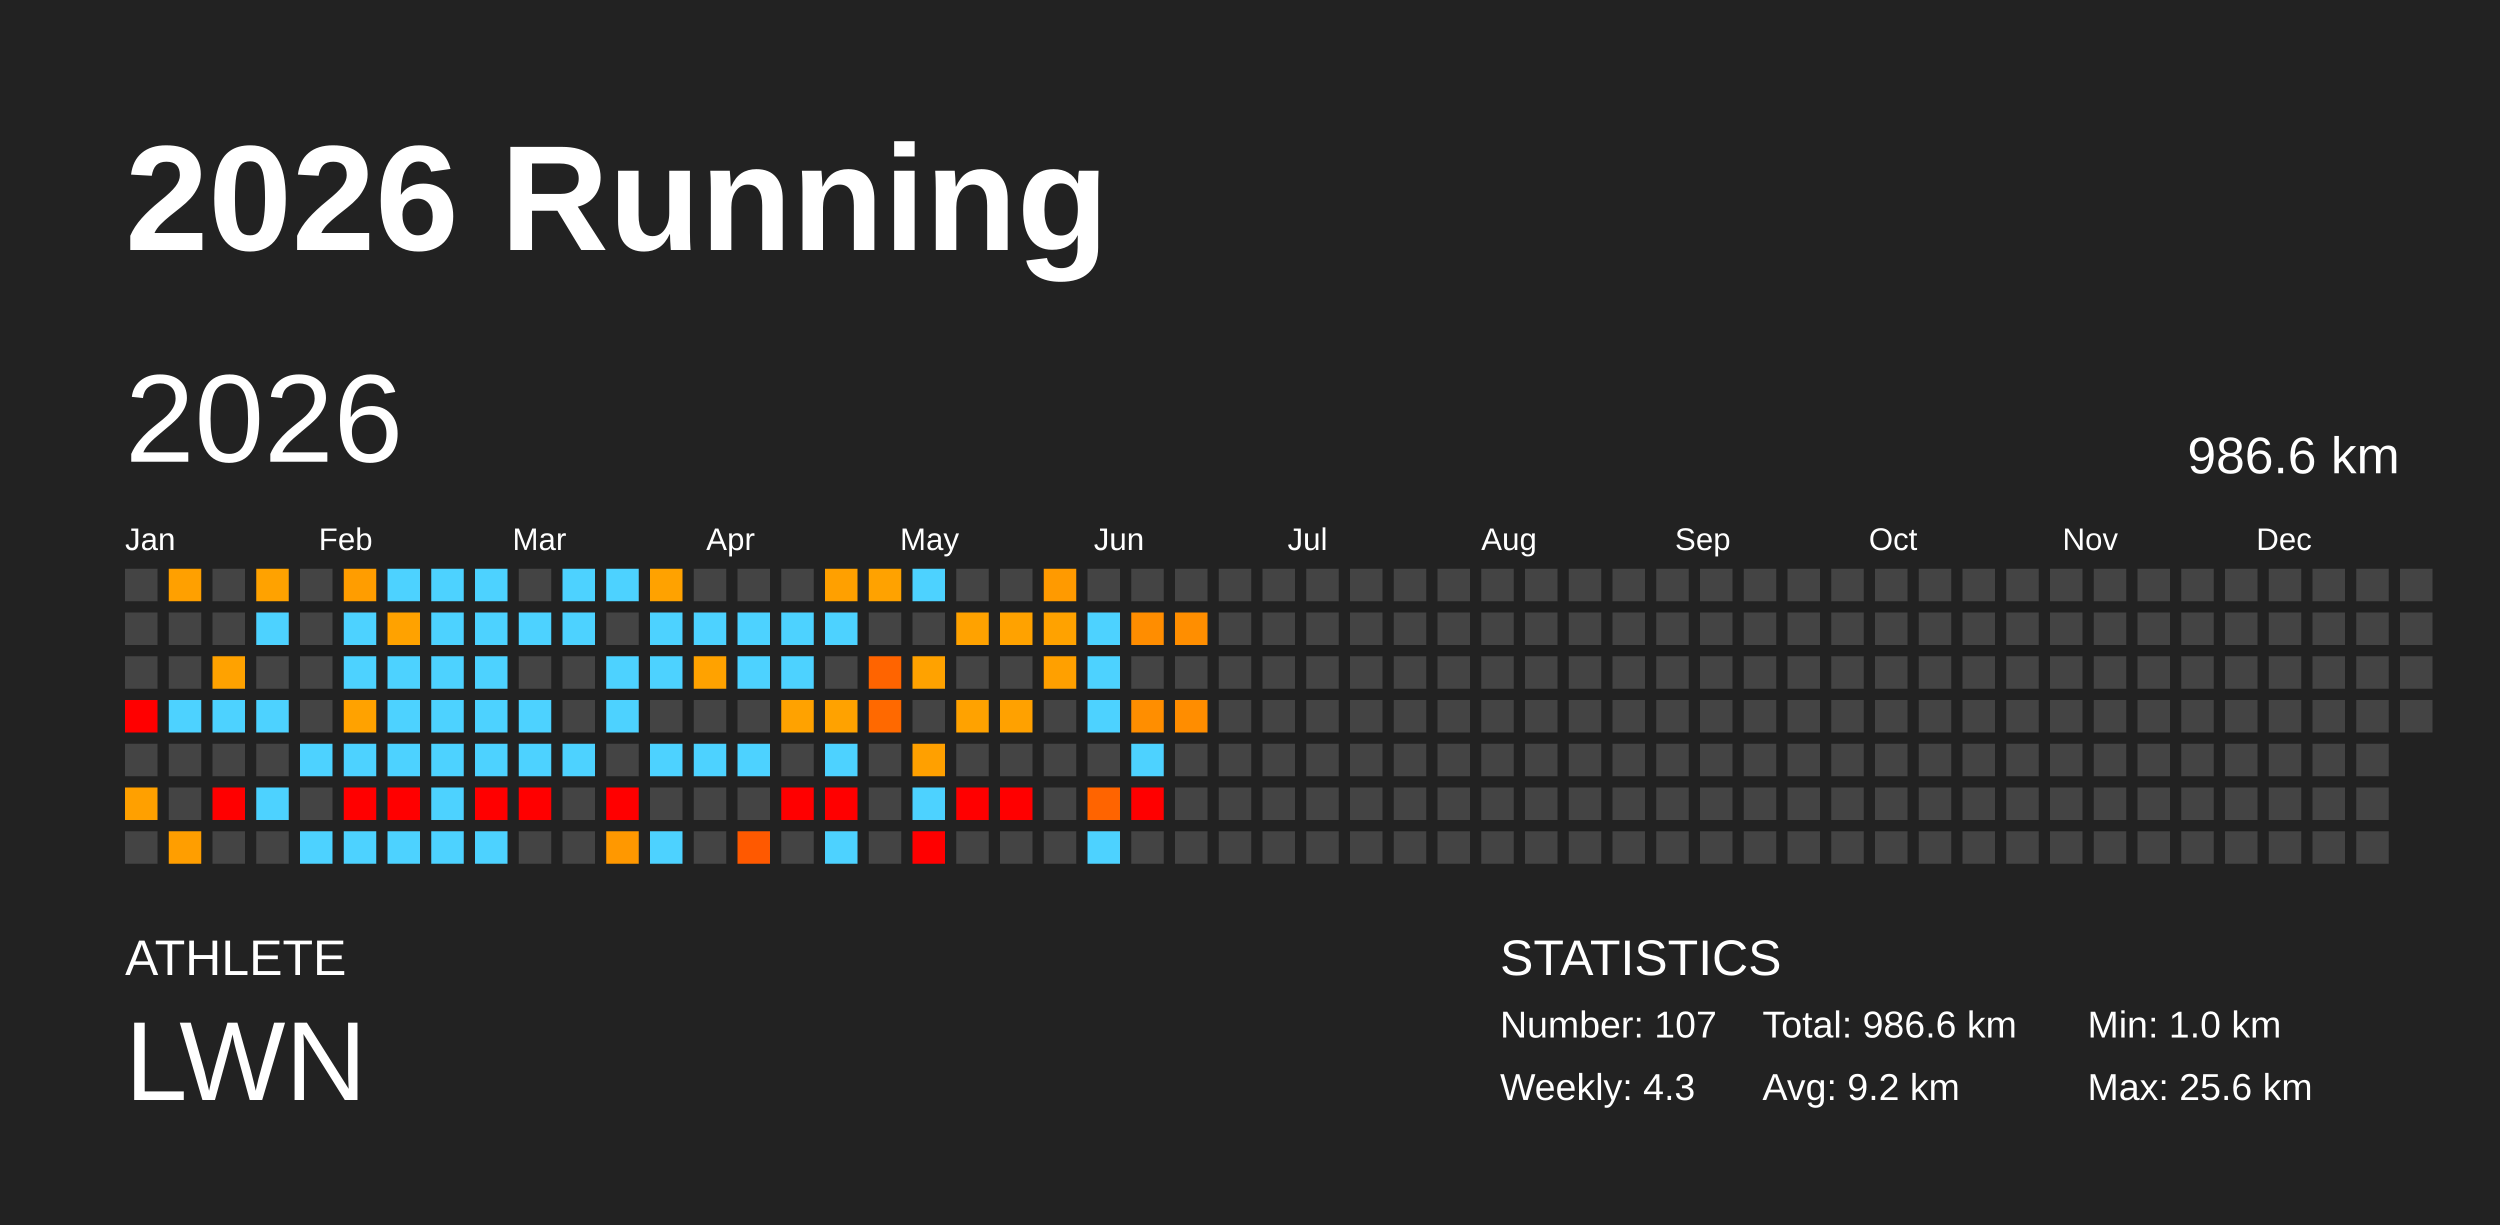
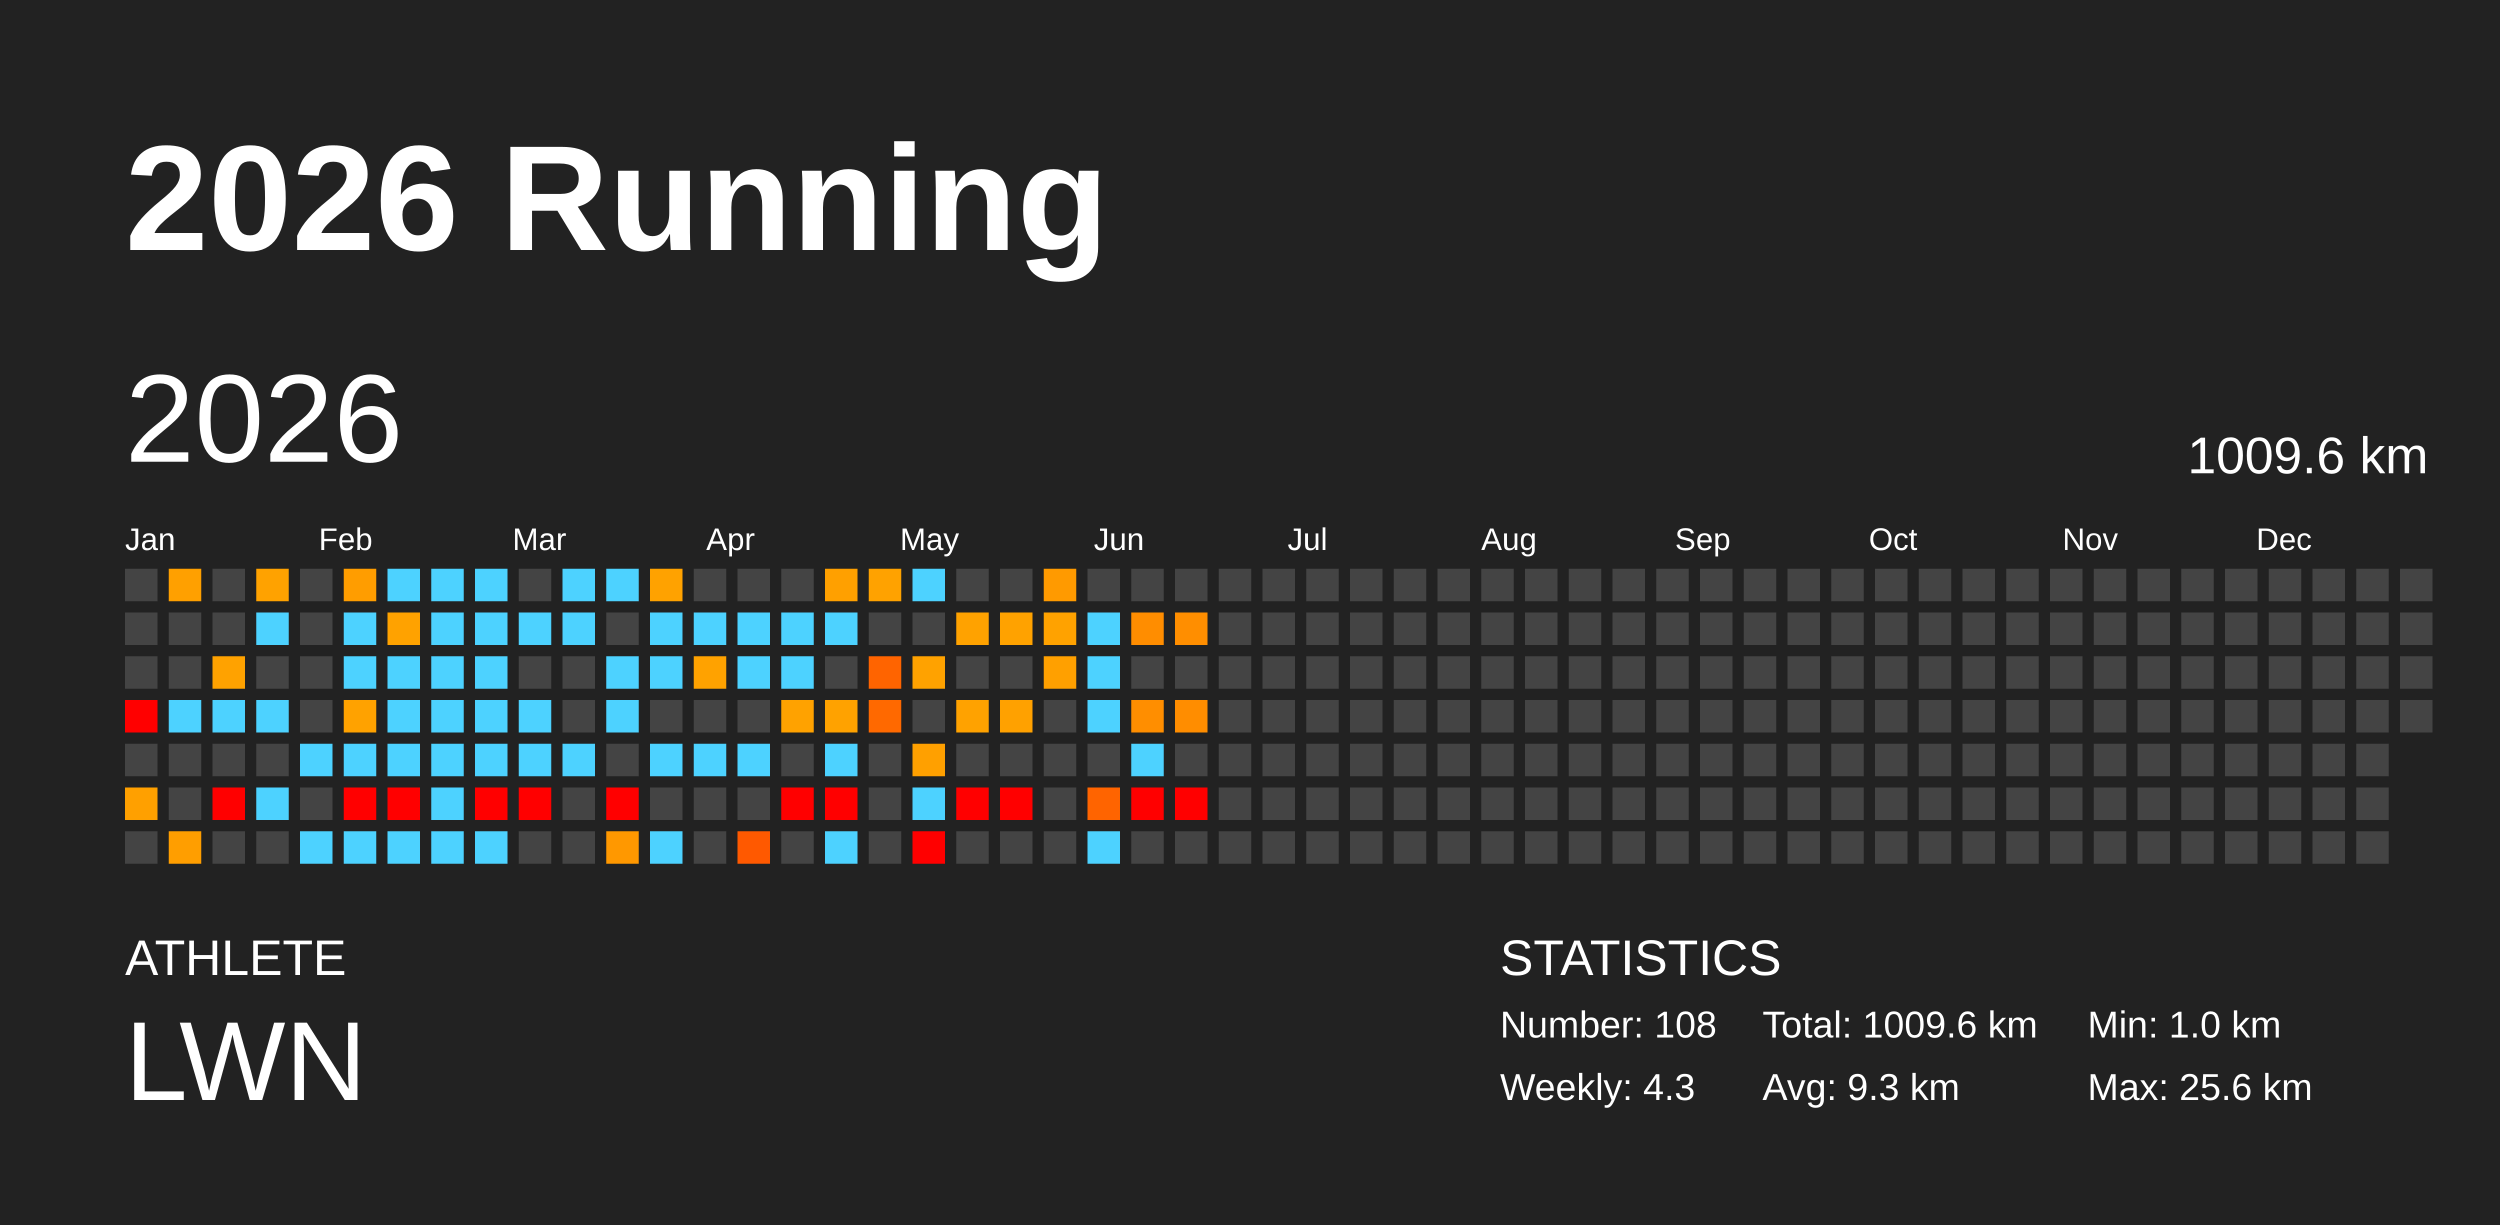
<svg xmlns="http://www.w3.org/2000/svg" baseProfile="full" height="98mm" version="1.1" viewBox="0,0,200,98" width="200mm">
  <defs />
  <rect fill="#222222" height="98" width="200" x="0" y="0" />
  <text fill="#FFFFFF" style="font-size:12px; font-family:Arial; font-weight:bold;" x="10" y="20">2026 Running</text>
  <text fill="#FFFFFF" style="font-size:4px; font-family:Arial" x="10" y="78">ATHLETE</text>
  <text fill="#FFFFFF" style="font-size:9px; font-family:Arial" x="10" y="88">LWN</text>
  <text fill="#FFFFFF" style="font-size:4px; font-family:Arial" x="120" y="78">STATISTICS</text>
-   <text fill="#FFFFFF" style="font-size:3px; font-family:Arial" x="120" y="83">Number: 107</text>
+   <text fill="#FFFFFF" style="font-size:3px; font-family:Arial" x="120" y="83">Number: 108</text>
  <text fill="#FFFFFF" style="font-size:3px; font-family:Arial" x="120" y="88">Weekly: 4.3</text>
-   <text fill="#FFFFFF" style="font-size:3px; font-family:Arial" x="141" y="83">Total: 986.6 km</text>
-   <text fill="#FFFFFF" style="font-size:3px; font-family:Arial" x="141" y="88">Avg: 9.2 km</text>
+   <text fill="#FFFFFF" style="font-size:3px; font-family:Arial" x="141" y="83">Total: 1009.6 km</text>
+   <text fill="#FFFFFF" style="font-size:3px; font-family:Arial" x="141" y="88">Avg: 9.3 km</text>
  <text fill="#FFFFFF" style="font-size:3px; font-family:Arial" x="167" y="83">Min: 1.0 km</text>
  <text fill="#FFFFFF" style="font-size:3px; font-family:Arial" x="167" y="88">Max: 25.6 km</text>
  <text dominant-baseline="hanging" fill="#FFFFFF" style="font-size:10.0px; font-family:Arial;" x="10" y="30">2026</text>
-   <text dominant-baseline="hanging" fill="#FFFFFF" style="font-size:4.125px; font-family:Arial;" x="175" y="35">986.6 km</text>
+   <text dominant-baseline="hanging" fill="#FFFFFF" style="font-size:4.125px; font-family:Arial;" x="175" y="35">1009.6 km</text>
  <text fill="#FFFFFF" style="font-size:2.5px; font-family:Arial" x="10.0" y="44">Jan</text>
  <text fill="#FFFFFF" style="font-size:2.5px; font-family:Arial" x="25.5" y="44">Feb</text>
  <text fill="#FFFFFF" style="font-size:2.5px; font-family:Arial" x="41.0" y="44">Mar</text>
  <text fill="#FFFFFF" style="font-size:2.5px; font-family:Arial" x="56.5" y="44">Apr</text>
  <text fill="#FFFFFF" style="font-size:2.5px; font-family:Arial" x="72.0" y="44">May</text>
  <text fill="#FFFFFF" style="font-size:2.5px; font-family:Arial" x="87.5" y="44">Jun</text>
  <text fill="#FFFFFF" style="font-size:2.5px; font-family:Arial" x="103.0" y="44">Jul</text>
  <text fill="#FFFFFF" style="font-size:2.5px; font-family:Arial" x="118.5" y="44">Aug</text>
  <text fill="#FFFFFF" style="font-size:2.5px; font-family:Arial" x="134.0" y="44">Sep</text>
  <text fill="#FFFFFF" style="font-size:2.5px; font-family:Arial" x="149.5" y="44">Oct</text>
  <text fill="#FFFFFF" style="font-size:2.5px; font-family:Arial" x="165.0" y="44">Nov</text>
  <text fill="#FFFFFF" style="font-size:2.5px; font-family:Arial" x="180.5" y="44">Dec</text>
  <rect fill="#444444" height="2.6" width="2.6" x="10.0" y="45.5" />
  <rect fill="#444444" height="2.6" width="2.6" x="10.0" y="49.0" />
  <rect fill="#444444" height="2.6" width="2.6" x="10.0" y="52.5" />
  <rect fill="red" height="2.6" width="2.6" x="10.0" y="56.0" />
  <rect fill="#444444" height="2.6" width="2.6" x="10.0" y="59.5" />
  <rect fill="#ffa000" height="2.6" width="2.6" x="10.0" y="63.0" />
  <rect fill="#444444" height="2.6" width="2.6" x="10.0" y="66.5" />
  <rect fill="#ffa000" height="2.6" width="2.6" x="13.5" y="45.5" />
  <rect fill="#444444" height="2.6" width="2.6" x="13.5" y="49.0" />
  <rect fill="#444444" height="2.6" width="2.6" x="13.5" y="52.5" />
  <rect fill="#4dd2ff" height="2.6" width="2.6" x="13.5" y="56.0" />
  <rect fill="#444444" height="2.6" width="2.6" x="13.5" y="59.5" />
  <rect fill="#444444" height="2.6" width="2.6" x="13.5" y="63.0" />
  <rect fill="#ff9e00" height="2.6" width="2.6" x="13.5" y="66.5" />
  <rect fill="#444444" height="2.6" width="2.6" x="17.0" y="45.5" />
  <rect fill="#444444" height="2.6" width="2.6" x="17.0" y="49.0" />
  <rect fill="#ffa200" height="2.6" width="2.6" x="17.0" y="52.5" />
  <rect fill="#4dd2ff" height="2.6" width="2.6" x="17.0" y="56.0" />
  <rect fill="#444444" height="2.6" width="2.6" x="17.0" y="59.5" />
  <rect fill="red" height="2.6" width="2.6" x="17.0" y="63.0" />
  <rect fill="#444444" height="2.6" width="2.6" x="17.0" y="66.5" />
  <rect fill="#ffa200" height="2.6" width="2.6" x="20.5" y="45.5" />
  <rect fill="#4dd2ff" height="2.6" width="2.6" x="20.5" y="49.0" />
  <rect fill="#444444" height="2.6" width="2.6" x="20.5" y="52.5" />
  <rect fill="#4dd2ff" height="2.6" width="2.6" x="20.5" y="56.0" />
  <rect fill="#444444" height="2.6" width="2.6" x="20.5" y="59.5" />
  <rect fill="#4dd2ff" height="2.6" width="2.6" x="20.5" y="63.0" />
  <rect fill="#444444" height="2.6" width="2.6" x="20.5" y="66.5" />
  <rect fill="#444444" height="2.6" width="2.6" x="24.0" y="45.5" />
  <rect fill="#444444" height="2.6" width="2.6" x="24.0" y="49.0" />
  <rect fill="#444444" height="2.6" width="2.6" x="24.0" y="52.5" />
  <rect fill="#444444" height="2.6" width="2.6" x="24.0" y="56.0" />
  <rect fill="#4dd2ff" height="2.6" width="2.6" x="24.0" y="59.5" />
  <rect fill="#444444" height="2.6" width="2.6" x="24.0" y="63.0" />
  <rect fill="#4dd2ff" height="2.6" width="2.6" x="24.0" y="66.5" />
  <rect fill="#ff9d00" height="2.6" width="2.6" x="27.5" y="45.5" />
  <rect fill="#4dd2ff" height="2.6" width="2.6" x="27.5" y="49.0" />
  <rect fill="#4dd2ff" height="2.6" width="2.6" x="27.5" y="52.5" />
  <rect fill="#ffa200" height="2.6" width="2.6" x="27.5" y="56.0" />
  <rect fill="#4dd2ff" height="2.6" width="2.6" x="27.5" y="59.5" />
  <rect fill="red" height="2.6" width="2.6" x="27.5" y="63.0" />
  <rect fill="#4dd2ff" height="2.6" width="2.6" x="27.5" y="66.5" />
  <rect fill="#4dd2ff" height="2.6" width="2.6" x="31.0" y="45.5" />
  <rect fill="#ffa200" height="2.6" width="2.6" x="31.0" y="49.0" />
  <rect fill="#4dd2ff" height="2.6" width="2.6" x="31.0" y="52.5" />
  <rect fill="#4dd2ff" height="2.6" width="2.6" x="31.0" y="56.0" />
  <rect fill="#4dd2ff" height="2.6" width="2.6" x="31.0" y="59.5" />
  <rect fill="red" height="2.6" width="2.6" x="31.0" y="63.0" />
  <rect fill="#4dd2ff" height="2.6" width="2.6" x="31.0" y="66.5" />
  <rect fill="#4dd2ff" height="2.6" width="2.6" x="34.5" y="45.5" />
  <rect fill="#4dd2ff" height="2.6" width="2.6" x="34.5" y="49.0" />
  <rect fill="#4dd2ff" height="2.6" width="2.6" x="34.5" y="52.5" />
  <rect fill="#4dd2ff" height="2.6" width="2.6" x="34.5" y="56.0" />
  <rect fill="#4dd2ff" height="2.6" width="2.6" x="34.5" y="59.5" />
  <rect fill="#4dd2ff" height="2.6" width="2.6" x="34.5" y="63.0" />
  <rect fill="#4dd2ff" height="2.6" width="2.6" x="34.5" y="66.5" />
  <rect fill="#4dd2ff" height="2.6" width="2.6" x="38.0" y="45.5" />
  <rect fill="#4dd2ff" height="2.6" width="2.6" x="38.0" y="49.0" />
  <rect fill="#4dd2ff" height="2.6" width="2.6" x="38.0" y="52.5" />
  <rect fill="#4dd2ff" height="2.6" width="2.6" x="38.0" y="56.0" />
  <rect fill="#4dd2ff" height="2.6" width="2.6" x="38.0" y="59.5" />
  <rect fill="red" height="2.6" width="2.6" x="38.0" y="63.0" />
  <rect fill="#4dd2ff" height="2.6" width="2.6" x="38.0" y="66.5" />
  <rect fill="#444444" height="2.6" width="2.6" x="41.5" y="45.5" />
  <rect fill="#4dd2ff" height="2.6" width="2.6" x="41.5" y="49.0" />
  <rect fill="#444444" height="2.6" width="2.6" x="41.5" y="52.5" />
  <rect fill="#4dd2ff" height="2.6" width="2.6" x="41.5" y="56.0" />
  <rect fill="#4dd2ff" height="2.6" width="2.6" x="41.5" y="59.5" />
  <rect fill="red" height="2.6" width="2.6" x="41.5" y="63.0" />
  <rect fill="#444444" height="2.6" width="2.6" x="41.5" y="66.5" />
  <rect fill="#4dd2ff" height="2.6" width="2.6" x="45.0" y="45.5" />
  <rect fill="#4dd2ff" height="2.6" width="2.6" x="45.0" y="49.0" />
  <rect fill="#444444" height="2.6" width="2.6" x="45.0" y="52.5" />
  <rect fill="#444444" height="2.6" width="2.6" x="45.0" y="56.0" />
  <rect fill="#4dd2ff" height="2.6" width="2.6" x="45.0" y="59.5" />
  <rect fill="#444444" height="2.6" width="2.6" x="45.0" y="63.0" />
  <rect fill="#444444" height="2.6" width="2.6" x="45.0" y="66.5" />
  <rect fill="#4dd2ff" height="2.6" width="2.6" x="48.5" y="45.5" />
  <rect fill="#444444" height="2.6" width="2.6" x="48.5" y="49.0" />
  <rect fill="#4dd2ff" height="2.6" width="2.6" x="48.5" y="52.5" />
  <rect fill="#4dd2ff" height="2.6" width="2.6" x="48.5" y="56.0" />
  <rect fill="#444444" height="2.6" width="2.6" x="48.5" y="59.5" />
  <rect fill="red" height="2.6" width="2.6" x="48.5" y="63.0" />
  <rect fill="#ff9800" height="2.6" width="2.6" x="48.5" y="66.5" />
  <rect fill="#ffa200" height="2.6" width="2.6" x="52.0" y="45.5" />
  <rect fill="#4dd2ff" height="2.6" width="2.6" x="52.0" y="49.0" />
  <rect fill="#4dd2ff" height="2.6" width="2.6" x="52.0" y="52.5" />
  <rect fill="#444444" height="2.6" width="2.6" x="52.0" y="56.0" />
  <rect fill="#4dd2ff" height="2.6" width="2.6" x="52.0" y="59.5" />
  <rect fill="#444444" height="2.6" width="2.6" x="52.0" y="63.0" />
  <rect fill="#4dd2ff" height="2.6" width="2.6" x="52.0" y="66.5" />
  <rect fill="#444444" height="2.6" width="2.6" x="55.5" y="45.5" />
  <rect fill="#4dd2ff" height="2.6" width="2.6" x="55.5" y="49.0" />
  <rect fill="#ffa200" height="2.6" width="2.6" x="55.5" y="52.5" />
  <rect fill="#444444" height="2.6" width="2.6" x="55.5" y="56.0" />
  <rect fill="#4dd2ff" height="2.6" width="2.6" x="55.5" y="59.5" />
  <rect fill="#444444" height="2.6" width="2.6" x="55.5" y="63.0" />
  <rect fill="#444444" height="2.6" width="2.6" x="55.5" y="66.5" />
  <rect fill="#444444" height="2.6" width="2.6" x="59.0" y="45.5" />
  <rect fill="#4dd2ff" height="2.6" width="2.6" x="59.0" y="49.0" />
  <rect fill="#4dd2ff" height="2.6" width="2.6" x="59.0" y="52.5" />
  <rect fill="#444444" height="2.6" width="2.6" x="59.0" y="56.0" />
  <rect fill="#4dd2ff" height="2.6" width="2.6" x="59.0" y="59.5" />
  <rect fill="#444444" height="2.6" width="2.6" x="59.0" y="63.0" />
  <rect fill="#ff5900" height="2.6" width="2.6" x="59.0" y="66.5" />
  <rect fill="#444444" height="2.6" width="2.6" x="62.5" y="45.5" />
  <rect fill="#4dd2ff" height="2.6" width="2.6" x="62.5" y="49.0" />
  <rect fill="#4dd2ff" height="2.6" width="2.6" x="62.5" y="52.5" />
  <rect fill="#ffa200" height="2.6" width="2.6" x="62.5" y="56.0" />
  <rect fill="#444444" height="2.6" width="2.6" x="62.5" y="59.5" />
  <rect fill="red" height="2.6" width="2.6" x="62.5" y="63.0" />
  <rect fill="#444444" height="2.6" width="2.6" x="62.5" y="66.5" />
  <rect fill="#ffa000" height="2.6" width="2.6" x="66.0" y="45.5" />
  <rect fill="#4dd2ff" height="2.6" width="2.6" x="66.0" y="49.0" />
  <rect fill="#444444" height="2.6" width="2.6" x="66.0" y="52.5" />
  <rect fill="#ffa200" height="2.6" width="2.6" x="66.0" y="56.0" />
  <rect fill="#4dd2ff" height="2.6" width="2.6" x="66.0" y="59.5" />
  <rect fill="red" height="2.6" width="2.6" x="66.0" y="63.0" />
  <rect fill="#4dd2ff" height="2.6" width="2.6" x="66.0" y="66.5" />
  <rect fill="#ffa200" height="2.6" width="2.6" x="69.5" y="45.5" />
  <rect fill="#444444" height="2.6" width="2.6" x="69.5" y="49.0" />
  <rect fill="#ff6400" height="2.6" width="2.6" x="69.5" y="52.5" />
  <rect fill="#ff6900" height="2.6" width="2.6" x="69.5" y="56.0" />
  <rect fill="#444444" height="2.6" width="2.6" x="69.5" y="59.5" />
  <rect fill="#444444" height="2.6" width="2.6" x="69.5" y="63.0" />
  <rect fill="#444444" height="2.6" width="2.6" x="69.5" y="66.5" />
  <rect fill="#4dd2ff" height="2.6" width="2.6" x="73.0" y="45.5" />
  <rect fill="#444444" height="2.6" width="2.6" x="73.0" y="49.0" />
  <rect fill="#ffa200" height="2.6" width="2.6" x="73.0" y="52.5" />
  <rect fill="#444444" height="2.6" width="2.6" x="73.0" y="56.0" />
  <rect fill="#ffa000" height="2.6" width="2.6" x="73.0" y="59.5" />
  <rect fill="#4dd2ff" height="2.6" width="2.6" x="73.0" y="63.0" />
  <rect fill="red" height="2.6" width="2.6" x="73.0" y="66.5" />
  <rect fill="#444444" height="2.6" width="2.6" x="76.5" y="45.5" />
  <rect fill="#ffa200" height="2.6" width="2.6" x="76.5" y="49.0" />
  <rect fill="#444444" height="2.6" width="2.6" x="76.5" y="52.5" />
  <rect fill="#ffa200" height="2.6" width="2.6" x="76.5" y="56.0" />
  <rect fill="#444444" height="2.6" width="2.6" x="76.5" y="59.5" />
  <rect fill="red" height="2.6" width="2.6" x="76.5" y="63.0" />
  <rect fill="#444444" height="2.6" width="2.6" x="76.5" y="66.5" />
  <rect fill="#444444" height="2.6" width="2.6" x="80.0" y="45.5" />
  <rect fill="#ffa200" height="2.6" width="2.6" x="80.0" y="49.0" />
  <rect fill="#444444" height="2.6" width="2.6" x="80.0" y="52.5" />
  <rect fill="#ffa100" height="2.6" width="2.6" x="80.0" y="56.0" />
  <rect fill="#444444" height="2.6" width="2.6" x="80.0" y="59.5" />
  <rect fill="red" height="2.6" width="2.6" x="80.0" y="63.0" />
  <rect fill="#444444" height="2.6" width="2.6" x="80.0" y="66.5" />
  <rect fill="#ff9a00" height="2.6" width="2.6" x="83.5" y="45.5" />
  <rect fill="#ffa200" height="2.6" width="2.6" x="83.5" y="49.0" />
  <rect fill="#ffa000" height="2.6" width="2.6" x="83.5" y="52.5" />
  <rect fill="#444444" height="2.6" width="2.6" x="83.5" y="56.0" />
  <rect fill="#444444" height="2.6" width="2.6" x="83.5" y="59.5" />
  <rect fill="#444444" height="2.6" width="2.6" x="83.5" y="63.0" />
  <rect fill="#444444" height="2.6" width="2.6" x="83.5" y="66.5" />
  <rect fill="#444444" height="2.6" width="2.6" x="87.0" y="45.5" />
  <rect fill="#4dd2ff" height="2.6" width="2.6" x="87.0" y="49.0" />
  <rect fill="#4dd2ff" height="2.6" width="2.6" x="87.0" y="52.5" />
  <rect fill="#4dd2ff" height="2.6" width="2.6" x="87.0" y="56.0" />
  <rect fill="#444444" height="2.6" width="2.6" x="87.0" y="59.5" />
  <rect fill="#ff6400" height="2.6" width="2.6" x="87.0" y="63.0" />
  <rect fill="#4dd2ff" height="2.6" width="2.6" x="87.0" y="66.5" />
  <rect fill="#444444" height="2.6" width="2.6" x="90.5" y="45.5" />
  <rect fill="#ff8d00" height="2.6" width="2.6" x="90.5" y="49.0" />
  <rect fill="#444444" height="2.6" width="2.6" x="90.5" y="52.5" />
  <rect fill="#ff8e00" height="2.6" width="2.6" x="90.5" y="56.0" />
  <rect fill="#4dd2ff" height="2.6" width="2.6" x="90.5" y="59.5" />
  <rect fill="red" height="2.6" width="2.6" x="90.5" y="63.0" />
  <rect fill="#444444" height="2.6" width="2.6" x="90.5" y="66.5" />
  <rect fill="#444444" height="2.6" width="2.6" x="94.0" y="45.5" />
  <rect fill="#ff8e00" height="2.6" width="2.6" x="94.0" y="49.0" />
  <rect fill="#444444" height="2.6" width="2.6" x="94.0" y="52.5" />
  <rect fill="#ff8d00" height="2.6" width="2.6" x="94.0" y="56.0" />
  <rect fill="#444444" height="2.6" width="2.6" x="94.0" y="59.5" />
-   <rect fill="#444444" height="2.6" width="2.6" x="94.0" y="63.0" />
+   <rect fill="red" height="2.6" width="2.6" x="94.0" y="63.0" />
  <rect fill="#444444" height="2.6" width="2.6" x="94.0" y="66.5" />
  <rect fill="#444444" height="2.6" width="2.6" x="97.5" y="45.5" />
  <rect fill="#444444" height="2.6" width="2.6" x="97.5" y="49.0" />
  <rect fill="#444444" height="2.6" width="2.6" x="97.5" y="52.5" />
  <rect fill="#444444" height="2.6" width="2.6" x="97.5" y="56.0" />
  <rect fill="#444444" height="2.6" width="2.6" x="97.5" y="59.5" />
  <rect fill="#444444" height="2.6" width="2.6" x="97.5" y="63.0" />
  <rect fill="#444444" height="2.6" width="2.6" x="97.5" y="66.5" />
  <rect fill="#444444" height="2.6" width="2.6" x="101.0" y="45.5" />
  <rect fill="#444444" height="2.6" width="2.6" x="101.0" y="49.0" />
  <rect fill="#444444" height="2.6" width="2.6" x="101.0" y="52.5" />
  <rect fill="#444444" height="2.6" width="2.6" x="101.0" y="56.0" />
  <rect fill="#444444" height="2.6" width="2.6" x="101.0" y="59.5" />
  <rect fill="#444444" height="2.6" width="2.6" x="101.0" y="63.0" />
  <rect fill="#444444" height="2.6" width="2.6" x="101.0" y="66.5" />
  <rect fill="#444444" height="2.6" width="2.6" x="104.5" y="45.5" />
  <rect fill="#444444" height="2.6" width="2.6" x="104.5" y="49.0" />
  <rect fill="#444444" height="2.6" width="2.6" x="104.5" y="52.5" />
  <rect fill="#444444" height="2.6" width="2.6" x="104.5" y="56.0" />
  <rect fill="#444444" height="2.6" width="2.6" x="104.5" y="59.5" />
  <rect fill="#444444" height="2.6" width="2.6" x="104.5" y="63.0" />
  <rect fill="#444444" height="2.6" width="2.6" x="104.5" y="66.5" />
  <rect fill="#444444" height="2.6" width="2.6" x="108.0" y="45.5" />
  <rect fill="#444444" height="2.6" width="2.6" x="108.0" y="49.0" />
  <rect fill="#444444" height="2.6" width="2.6" x="108.0" y="52.5" />
  <rect fill="#444444" height="2.6" width="2.6" x="108.0" y="56.0" />
  <rect fill="#444444" height="2.6" width="2.6" x="108.0" y="59.5" />
  <rect fill="#444444" height="2.6" width="2.6" x="108.0" y="63.0" />
  <rect fill="#444444" height="2.6" width="2.6" x="108.0" y="66.5" />
  <rect fill="#444444" height="2.6" width="2.6" x="111.5" y="45.5" />
  <rect fill="#444444" height="2.6" width="2.6" x="111.5" y="49.0" />
  <rect fill="#444444" height="2.6" width="2.6" x="111.5" y="52.5" />
  <rect fill="#444444" height="2.6" width="2.6" x="111.5" y="56.0" />
  <rect fill="#444444" height="2.6" width="2.6" x="111.5" y="59.5" />
  <rect fill="#444444" height="2.6" width="2.6" x="111.5" y="63.0" />
  <rect fill="#444444" height="2.6" width="2.6" x="111.5" y="66.5" />
  <rect fill="#444444" height="2.6" width="2.6" x="115.0" y="45.5" />
  <rect fill="#444444" height="2.6" width="2.6" x="115.0" y="49.0" />
  <rect fill="#444444" height="2.6" width="2.6" x="115.0" y="52.5" />
  <rect fill="#444444" height="2.6" width="2.6" x="115.0" y="56.0" />
  <rect fill="#444444" height="2.6" width="2.6" x="115.0" y="59.5" />
  <rect fill="#444444" height="2.6" width="2.6" x="115.0" y="63.0" />
  <rect fill="#444444" height="2.6" width="2.6" x="115.0" y="66.5" />
  <rect fill="#444444" height="2.6" width="2.6" x="118.5" y="45.5" />
  <rect fill="#444444" height="2.6" width="2.6" x="118.5" y="49.0" />
  <rect fill="#444444" height="2.6" width="2.6" x="118.5" y="52.5" />
  <rect fill="#444444" height="2.6" width="2.6" x="118.5" y="56.0" />
  <rect fill="#444444" height="2.6" width="2.6" x="118.5" y="59.5" />
  <rect fill="#444444" height="2.6" width="2.6" x="118.5" y="63.0" />
  <rect fill="#444444" height="2.6" width="2.6" x="118.5" y="66.5" />
  <rect fill="#444444" height="2.6" width="2.6" x="122.0" y="45.5" />
  <rect fill="#444444" height="2.6" width="2.6" x="122.0" y="49.0" />
  <rect fill="#444444" height="2.6" width="2.6" x="122.0" y="52.5" />
  <rect fill="#444444" height="2.6" width="2.6" x="122.0" y="56.0" />
  <rect fill="#444444" height="2.6" width="2.6" x="122.0" y="59.5" />
  <rect fill="#444444" height="2.6" width="2.6" x="122.0" y="63.0" />
  <rect fill="#444444" height="2.6" width="2.6" x="122.0" y="66.5" />
  <rect fill="#444444" height="2.6" width="2.6" x="125.5" y="45.5" />
  <rect fill="#444444" height="2.6" width="2.6" x="125.5" y="49.0" />
  <rect fill="#444444" height="2.6" width="2.6" x="125.5" y="52.5" />
  <rect fill="#444444" height="2.6" width="2.6" x="125.5" y="56.0" />
  <rect fill="#444444" height="2.6" width="2.6" x="125.5" y="59.5" />
  <rect fill="#444444" height="2.6" width="2.6" x="125.5" y="63.0" />
  <rect fill="#444444" height="2.6" width="2.6" x="125.5" y="66.5" />
  <rect fill="#444444" height="2.6" width="2.6" x="129.0" y="45.5" />
  <rect fill="#444444" height="2.6" width="2.6" x="129.0" y="49.0" />
  <rect fill="#444444" height="2.6" width="2.6" x="129.0" y="52.5" />
  <rect fill="#444444" height="2.6" width="2.6" x="129.0" y="56.0" />
  <rect fill="#444444" height="2.6" width="2.6" x="129.0" y="59.5" />
  <rect fill="#444444" height="2.6" width="2.6" x="129.0" y="63.0" />
  <rect fill="#444444" height="2.6" width="2.6" x="129.0" y="66.5" />
  <rect fill="#444444" height="2.6" width="2.6" x="132.5" y="45.5" />
  <rect fill="#444444" height="2.6" width="2.6" x="132.5" y="49.0" />
  <rect fill="#444444" height="2.6" width="2.6" x="132.5" y="52.5" />
  <rect fill="#444444" height="2.6" width="2.6" x="132.5" y="56.0" />
  <rect fill="#444444" height="2.6" width="2.6" x="132.5" y="59.5" />
  <rect fill="#444444" height="2.6" width="2.6" x="132.5" y="63.0" />
  <rect fill="#444444" height="2.6" width="2.6" x="132.5" y="66.5" />
  <rect fill="#444444" height="2.6" width="2.6" x="136.0" y="45.5" />
  <rect fill="#444444" height="2.6" width="2.6" x="136.0" y="49.0" />
  <rect fill="#444444" height="2.6" width="2.6" x="136.0" y="52.5" />
  <rect fill="#444444" height="2.6" width="2.6" x="136.0" y="56.0" />
  <rect fill="#444444" height="2.6" width="2.6" x="136.0" y="59.5" />
  <rect fill="#444444" height="2.6" width="2.6" x="136.0" y="63.0" />
  <rect fill="#444444" height="2.6" width="2.6" x="136.0" y="66.5" />
  <rect fill="#444444" height="2.6" width="2.6" x="139.5" y="45.5" />
  <rect fill="#444444" height="2.6" width="2.6" x="139.5" y="49.0" />
  <rect fill="#444444" height="2.6" width="2.6" x="139.5" y="52.5" />
  <rect fill="#444444" height="2.6" width="2.6" x="139.5" y="56.0" />
  <rect fill="#444444" height="2.6" width="2.6" x="139.5" y="59.5" />
  <rect fill="#444444" height="2.6" width="2.6" x="139.5" y="63.0" />
  <rect fill="#444444" height="2.6" width="2.6" x="139.5" y="66.5" />
  <rect fill="#444444" height="2.6" width="2.6" x="143.0" y="45.5" />
  <rect fill="#444444" height="2.6" width="2.6" x="143.0" y="49.0" />
  <rect fill="#444444" height="2.6" width="2.6" x="143.0" y="52.5" />
  <rect fill="#444444" height="2.6" width="2.6" x="143.0" y="56.0" />
  <rect fill="#444444" height="2.6" width="2.6" x="143.0" y="59.5" />
  <rect fill="#444444" height="2.6" width="2.6" x="143.0" y="63.0" />
  <rect fill="#444444" height="2.6" width="2.6" x="143.0" y="66.5" />
  <rect fill="#444444" height="2.6" width="2.6" x="146.5" y="45.5" />
  <rect fill="#444444" height="2.6" width="2.6" x="146.5" y="49.0" />
  <rect fill="#444444" height="2.6" width="2.6" x="146.5" y="52.5" />
  <rect fill="#444444" height="2.6" width="2.6" x="146.5" y="56.0" />
  <rect fill="#444444" height="2.6" width="2.6" x="146.5" y="59.5" />
  <rect fill="#444444" height="2.6" width="2.6" x="146.5" y="63.0" />
  <rect fill="#444444" height="2.6" width="2.6" x="146.5" y="66.5" />
  <rect fill="#444444" height="2.6" width="2.6" x="150.0" y="45.5" />
  <rect fill="#444444" height="2.6" width="2.6" x="150.0" y="49.0" />
  <rect fill="#444444" height="2.6" width="2.6" x="150.0" y="52.5" />
  <rect fill="#444444" height="2.6" width="2.6" x="150.0" y="56.0" />
  <rect fill="#444444" height="2.6" width="2.6" x="150.0" y="59.5" />
  <rect fill="#444444" height="2.6" width="2.6" x="150.0" y="63.0" />
  <rect fill="#444444" height="2.6" width="2.6" x="150.0" y="66.5" />
  <rect fill="#444444" height="2.6" width="2.6" x="153.5" y="45.5" />
  <rect fill="#444444" height="2.6" width="2.6" x="153.5" y="49.0" />
  <rect fill="#444444" height="2.6" width="2.6" x="153.5" y="52.5" />
  <rect fill="#444444" height="2.6" width="2.6" x="153.5" y="56.0" />
  <rect fill="#444444" height="2.6" width="2.6" x="153.5" y="59.5" />
  <rect fill="#444444" height="2.6" width="2.6" x="153.5" y="63.0" />
  <rect fill="#444444" height="2.6" width="2.6" x="153.5" y="66.5" />
  <rect fill="#444444" height="2.6" width="2.6" x="157.0" y="45.5" />
  <rect fill="#444444" height="2.6" width="2.6" x="157.0" y="49.0" />
  <rect fill="#444444" height="2.6" width="2.6" x="157.0" y="52.5" />
  <rect fill="#444444" height="2.6" width="2.6" x="157.0" y="56.0" />
  <rect fill="#444444" height="2.6" width="2.6" x="157.0" y="59.5" />
  <rect fill="#444444" height="2.6" width="2.6" x="157.0" y="63.0" />
  <rect fill="#444444" height="2.6" width="2.6" x="157.0" y="66.5" />
  <rect fill="#444444" height="2.6" width="2.6" x="160.5" y="45.5" />
  <rect fill="#444444" height="2.6" width="2.6" x="160.5" y="49.0" />
  <rect fill="#444444" height="2.6" width="2.6" x="160.5" y="52.5" />
  <rect fill="#444444" height="2.6" width="2.6" x="160.5" y="56.0" />
  <rect fill="#444444" height="2.6" width="2.6" x="160.5" y="59.5" />
  <rect fill="#444444" height="2.6" width="2.6" x="160.5" y="63.0" />
  <rect fill="#444444" height="2.6" width="2.6" x="160.5" y="66.5" />
  <rect fill="#444444" height="2.6" width="2.6" x="164.0" y="45.5" />
  <rect fill="#444444" height="2.6" width="2.6" x="164.0" y="49.0" />
  <rect fill="#444444" height="2.6" width="2.6" x="164.0" y="52.5" />
  <rect fill="#444444" height="2.6" width="2.6" x="164.0" y="56.0" />
  <rect fill="#444444" height="2.6" width="2.6" x="164.0" y="59.5" />
  <rect fill="#444444" height="2.6" width="2.6" x="164.0" y="63.0" />
  <rect fill="#444444" height="2.6" width="2.6" x="164.0" y="66.5" />
  <rect fill="#444444" height="2.6" width="2.6" x="167.5" y="45.5" />
  <rect fill="#444444" height="2.6" width="2.6" x="167.5" y="49.0" />
  <rect fill="#444444" height="2.6" width="2.6" x="167.5" y="52.5" />
  <rect fill="#444444" height="2.6" width="2.6" x="167.5" y="56.0" />
  <rect fill="#444444" height="2.6" width="2.6" x="167.5" y="59.5" />
  <rect fill="#444444" height="2.6" width="2.6" x="167.5" y="63.0" />
  <rect fill="#444444" height="2.6" width="2.6" x="167.5" y="66.5" />
  <rect fill="#444444" height="2.6" width="2.6" x="171.0" y="45.5" />
  <rect fill="#444444" height="2.6" width="2.6" x="171.0" y="49.0" />
  <rect fill="#444444" height="2.6" width="2.6" x="171.0" y="52.5" />
  <rect fill="#444444" height="2.6" width="2.6" x="171.0" y="56.0" />
  <rect fill="#444444" height="2.6" width="2.6" x="171.0" y="59.5" />
  <rect fill="#444444" height="2.6" width="2.6" x="171.0" y="63.0" />
  <rect fill="#444444" height="2.6" width="2.6" x="171.0" y="66.5" />
  <rect fill="#444444" height="2.6" width="2.6" x="174.5" y="45.5" />
  <rect fill="#444444" height="2.6" width="2.6" x="174.5" y="49.0" />
  <rect fill="#444444" height="2.6" width="2.6" x="174.5" y="52.5" />
  <rect fill="#444444" height="2.6" width="2.6" x="174.5" y="56.0" />
  <rect fill="#444444" height="2.6" width="2.6" x="174.5" y="59.5" />
  <rect fill="#444444" height="2.6" width="2.6" x="174.5" y="63.0" />
  <rect fill="#444444" height="2.6" width="2.6" x="174.5" y="66.5" />
  <rect fill="#444444" height="2.6" width="2.6" x="178.0" y="45.5" />
  <rect fill="#444444" height="2.6" width="2.6" x="178.0" y="49.0" />
  <rect fill="#444444" height="2.6" width="2.6" x="178.0" y="52.5" />
  <rect fill="#444444" height="2.6" width="2.6" x="178.0" y="56.0" />
  <rect fill="#444444" height="2.6" width="2.6" x="178.0" y="59.5" />
  <rect fill="#444444" height="2.6" width="2.6" x="178.0" y="63.0" />
  <rect fill="#444444" height="2.6" width="2.6" x="178.0" y="66.5" />
  <rect fill="#444444" height="2.6" width="2.6" x="181.5" y="45.5" />
  <rect fill="#444444" height="2.6" width="2.6" x="181.5" y="49.0" />
  <rect fill="#444444" height="2.6" width="2.6" x="181.5" y="52.5" />
  <rect fill="#444444" height="2.6" width="2.6" x="181.5" y="56.0" />
  <rect fill="#444444" height="2.6" width="2.6" x="181.5" y="59.5" />
  <rect fill="#444444" height="2.6" width="2.6" x="181.5" y="63.0" />
  <rect fill="#444444" height="2.6" width="2.6" x="181.5" y="66.5" />
  <rect fill="#444444" height="2.6" width="2.6" x="185.0" y="45.5" />
  <rect fill="#444444" height="2.6" width="2.6" x="185.0" y="49.0" />
  <rect fill="#444444" height="2.6" width="2.6" x="185.0" y="52.5" />
  <rect fill="#444444" height="2.6" width="2.6" x="185.0" y="56.0" />
  <rect fill="#444444" height="2.6" width="2.6" x="185.0" y="59.5" />
  <rect fill="#444444" height="2.6" width="2.6" x="185.0" y="63.0" />
  <rect fill="#444444" height="2.6" width="2.6" x="185.0" y="66.5" />
  <rect fill="#444444" height="2.6" width="2.6" x="188.5" y="45.5" />
  <rect fill="#444444" height="2.6" width="2.6" x="188.5" y="49.0" />
  <rect fill="#444444" height="2.6" width="2.6" x="188.5" y="52.5" />
  <rect fill="#444444" height="2.6" width="2.6" x="188.5" y="56.0" />
  <rect fill="#444444" height="2.6" width="2.6" x="188.5" y="59.5" />
  <rect fill="#444444" height="2.6" width="2.6" x="188.5" y="63.0" />
  <rect fill="#444444" height="2.6" width="2.6" x="188.5" y="66.5" />
  <rect fill="#444444" height="2.6" width="2.6" x="192.0" y="45.5" />
  <rect fill="#444444" height="2.6" width="2.6" x="192.0" y="49.0" />
  <rect fill="#444444" height="2.6" width="2.6" x="192.0" y="52.5" />
  <rect fill="#444444" height="2.6" width="2.6" x="192.0" y="56.0" />
</svg>
